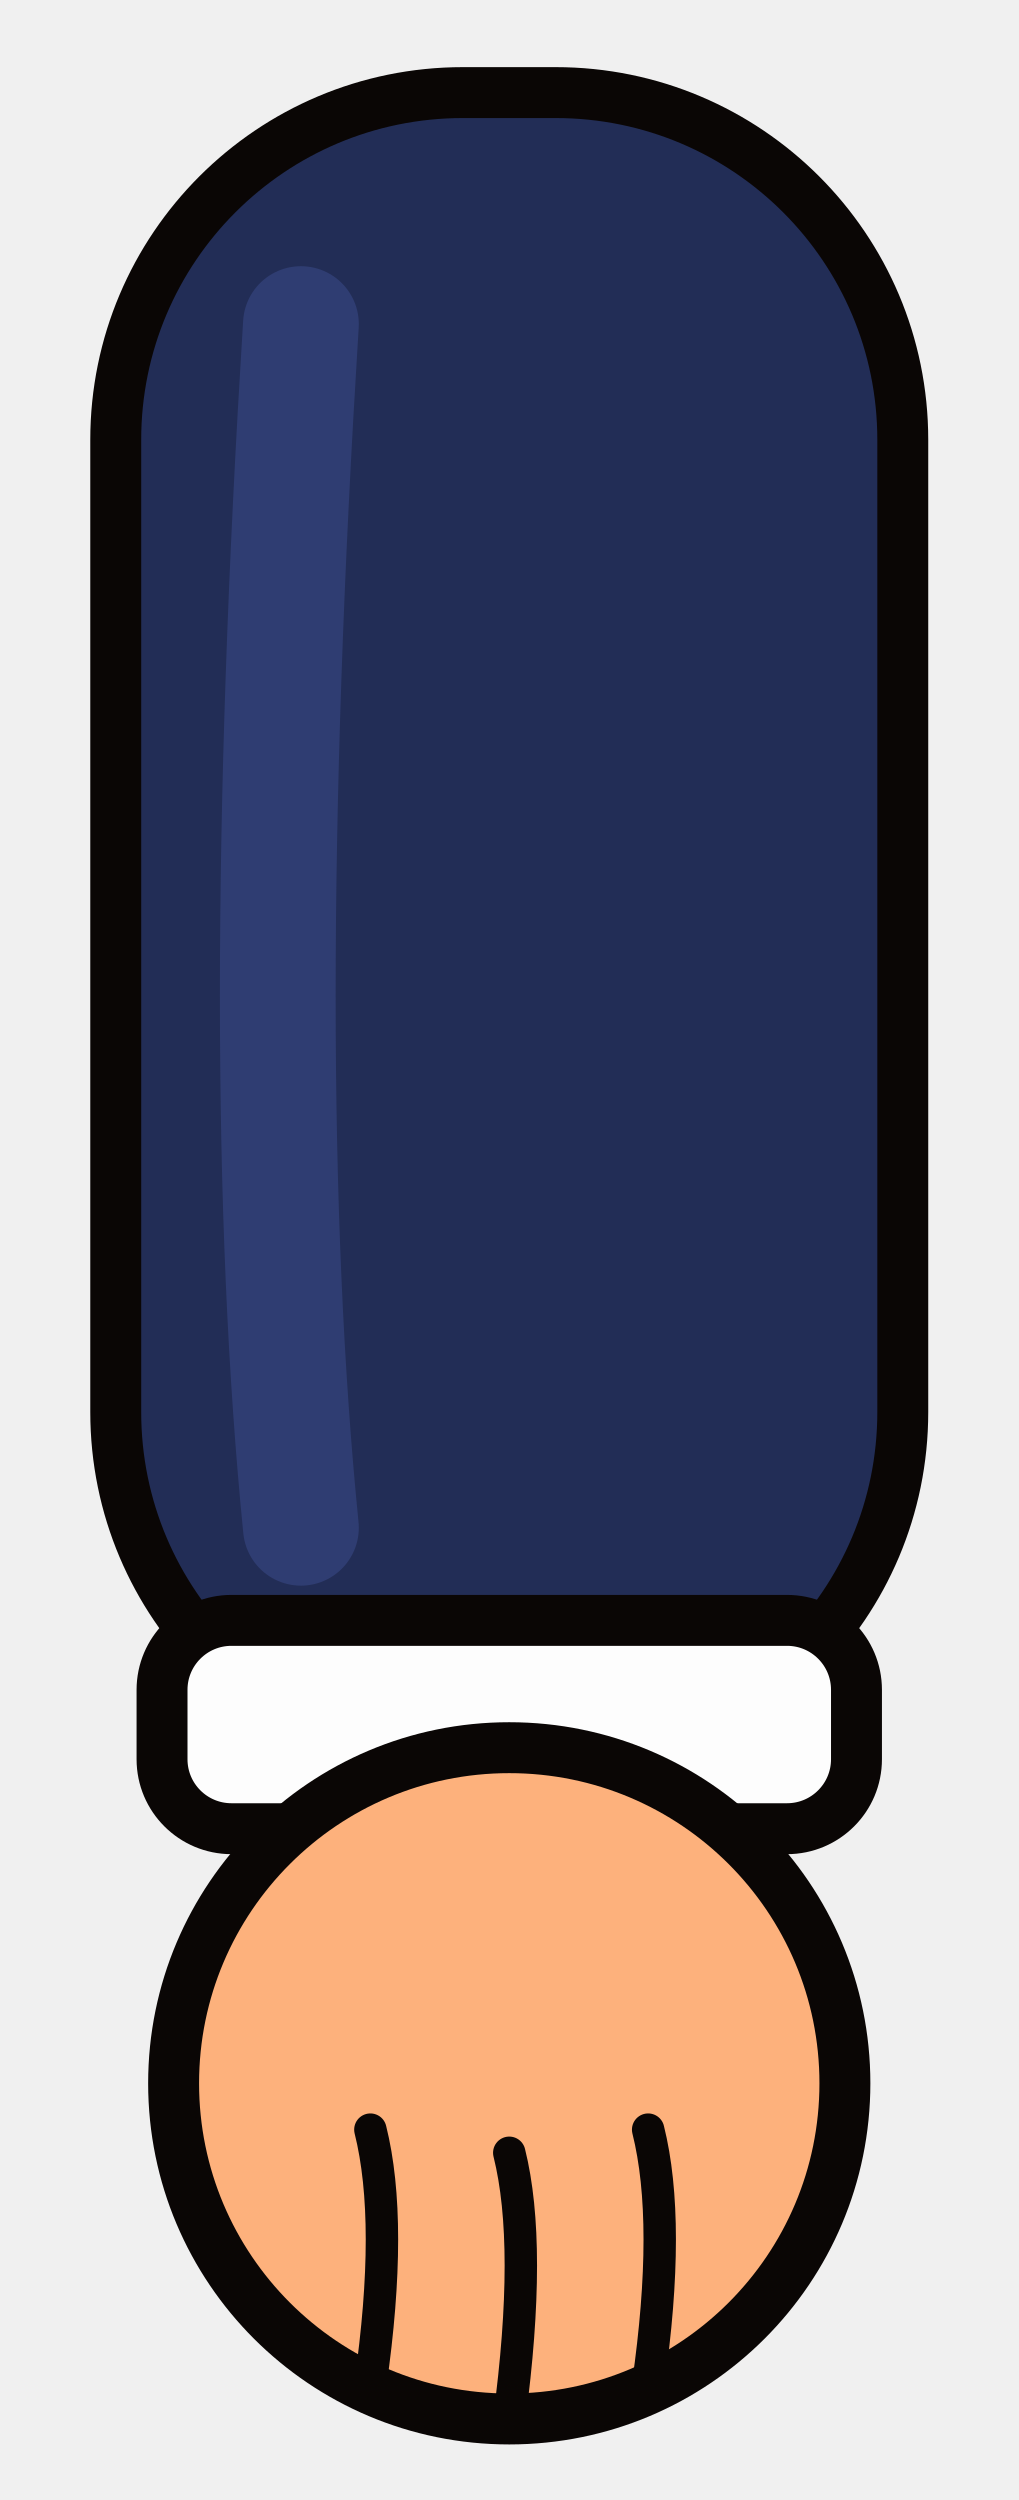
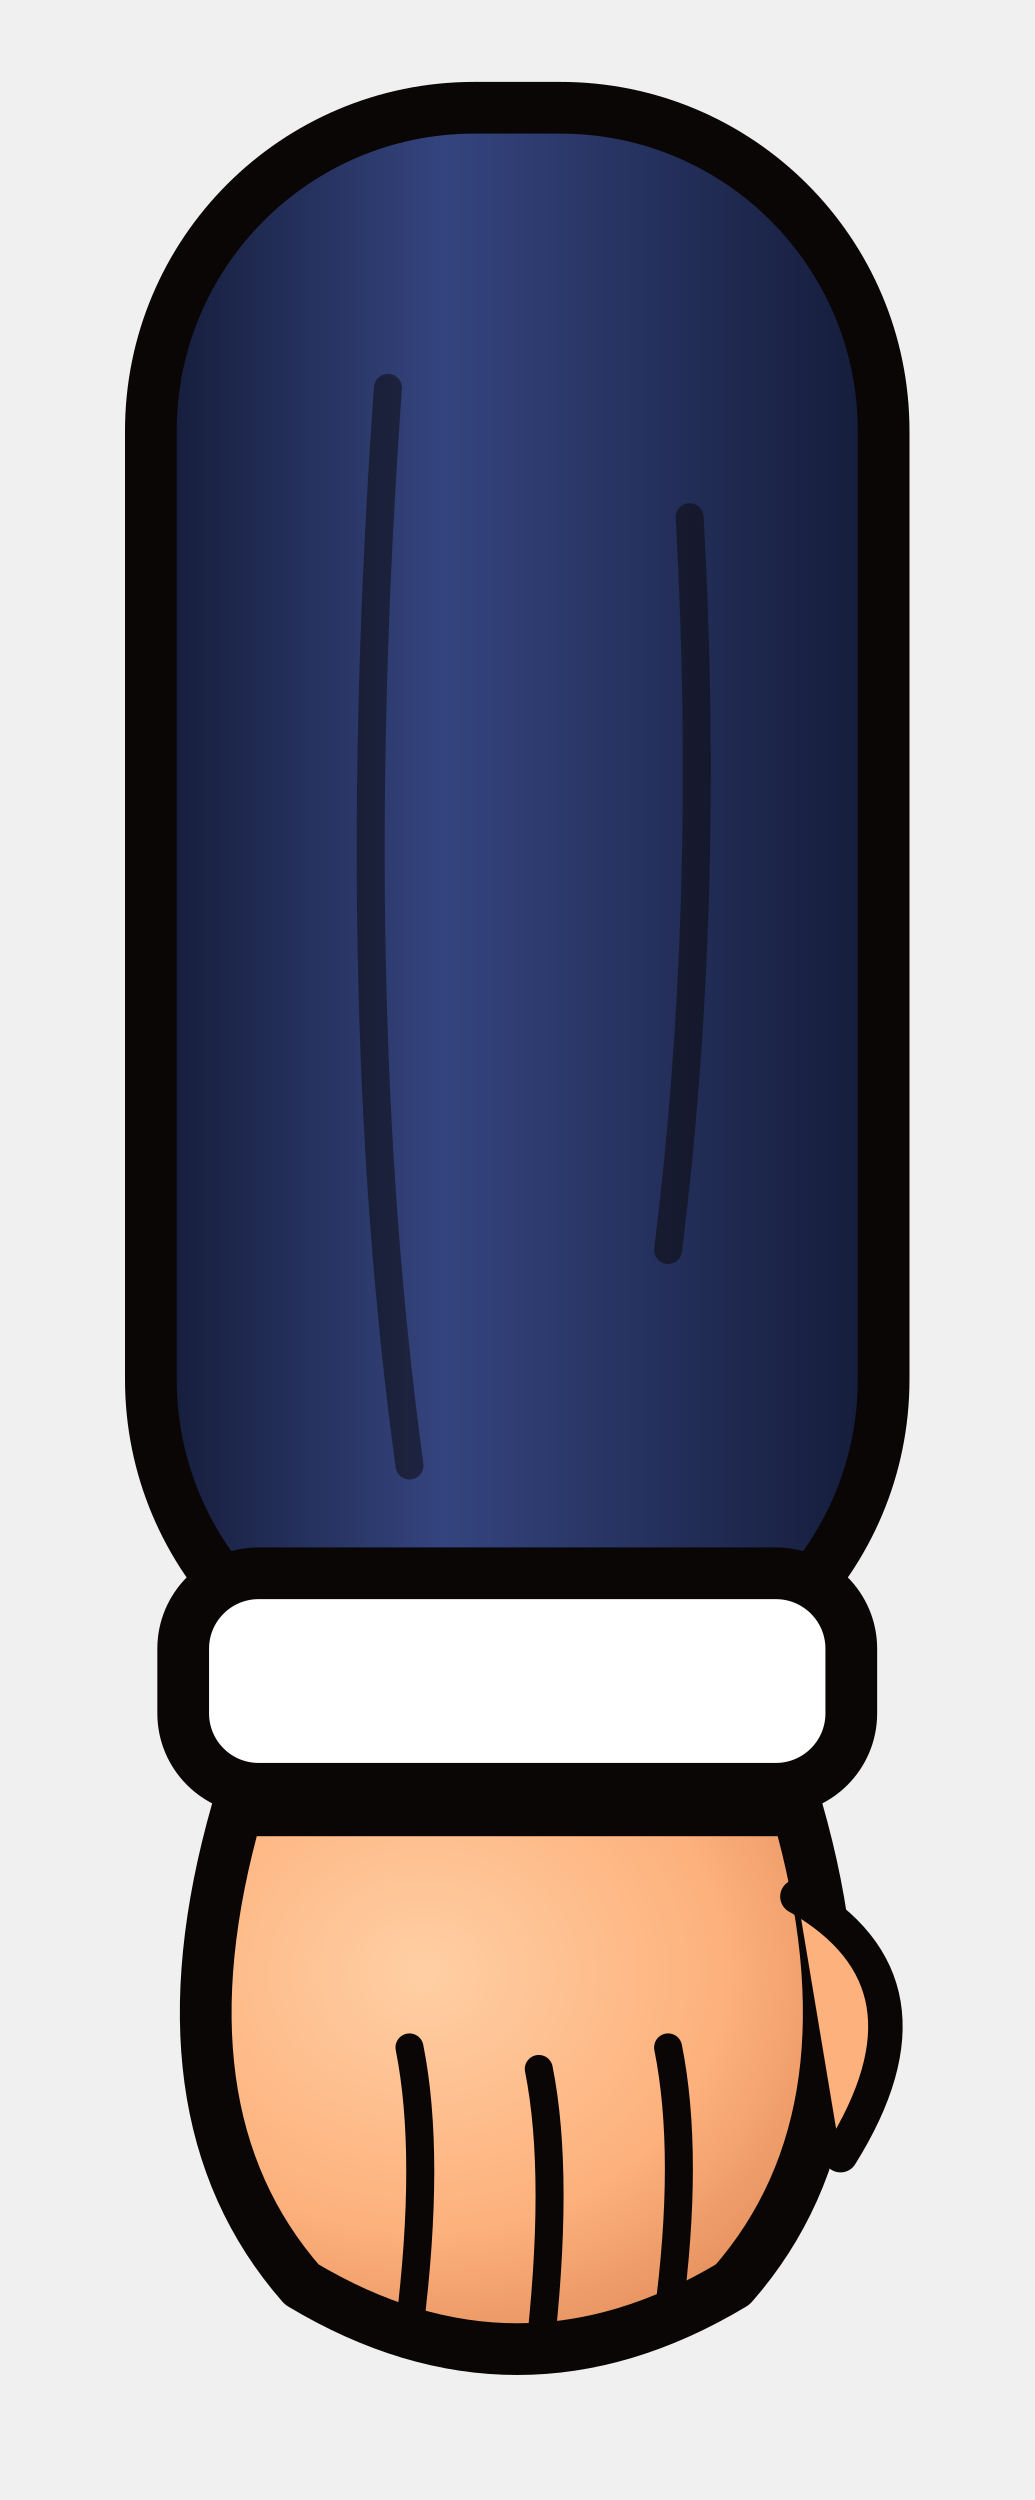
- <svg xmlns="http://www.w3.org/2000/svg" viewBox="-22 -16 44 108" width="44" height="108">
-   <g stroke="#0a0605" stroke-width="2.2" stroke-linejoin="round" stroke-linecap="round">
-     <rect x="-17" y="-12" width="34" height="72" rx="15" fill="#222d56" />
-     <path d="M-9,-2 Q-11,30 -9,50" stroke="#2f3d72" stroke-width="5" fill="none" />
-     <rect x="-15" y="54" width="30" height="9" rx="3" fill="#fdfdfd" />
-     <circle cx="0" cy="74" r="14.5" fill="#fdb17c" />
-     <path d="M-6,87 Q-5,80 -6,76 M0,88.5 Q1,81 0,77 M6,87 Q7,80 6,76" stroke="#0a0605" stroke-width="1.4" fill="none" />
+ <svg xmlns="http://www.w3.org/2000/svg" viewBox="-24 -18 48 116" width="48" height="116">
+   <defs>
+     <linearGradient id="steelH" x1="0" x2="1">
+       <stop offset="0" stop-color="#2c3650" />
+       <stop offset=".3" stop-color="#b9c6da" />
+       <stop offset=".55" stop-color="#7c8aa6" />
+       <stop offset="1" stop-color="#222a40" />
+     </linearGradient>
+     <linearGradient id="steelV" x1="0" x2="0" y1="0" y2="1">
+       <stop offset="0" stop-color="#c3cfe2" />
+       <stop offset=".45" stop-color="#7f8daa" />
+       <stop offset="1" stop-color="#262e46" />
+     </linearGradient>
+     <linearGradient id="woodV" x1="0" x2="0" y1="0" y2="1">
+       <stop offset="0" stop-color="#e2a55e" />
+       <stop offset=".5" stop-color="#b97a3c" />
+       <stop offset="1" stop-color="#7c4a1e" />
+     </linearGradient>
+     <linearGradient id="woodH" x1="0" x2="1">
+       <stop offset="0" stop-color="#8a5526" />
+       <stop offset=".4" stop-color="#d09252" />
+       <stop offset="1" stop-color="#8f5a2a" />
+     </linearGradient>
+     <linearGradient id="suitH" x1="0" x2="1">
+       <stop offset="0" stop-color="#141b38" />
+       <stop offset=".4" stop-color="#34447e" />
+       <stop offset="1" stop-color="#141b38" />
+     </linearGradient>
+     <linearGradient id="suitV" x1="0" x2="0" y1="0" y2="1">
+       <stop offset="0" stop-color="#34447e" />
+       <stop offset="1" stop-color="#141b38" />
+     </linearGradient>
+     <radialGradient id="skinR" cx=".35" cy=".3" r=".8">
+       <stop offset="0" stop-color="#ffcfa4" />
+       <stop offset=".6" stop-color="#fdb17c" />
+       <stop offset="1" stop-color="#e08a58" />
+     </radialGradient>
+     <radialGradient id="tomR" cx=".35" cy=".28" r=".85">
+       <stop offset="0" stop-color="#ff8a6e" />
+       <stop offset=".45" stop-color="#ee2f2a" />
+       <stop offset="1" stop-color="#8f0f12" />
+     </radialGradient>
+     <filter id="grain" x="0" y="0" width="100%" height="100%">
+       <feTurbulence type="fractalNoise" baseFrequency="0.012 0.42" numOctaves="3" seed="7" />
+       <feColorMatrix values="0 0 0 0 .25  0 0 0 0 .12  0 0 0 0 .03  0 0 0 -1.5 1.02" />
+       <feComposite in2="SourceGraphic" operator="in" />
+     </filter>
+     <filter id="grainV" x="0" y="0" width="100%" height="100%">
+       <feTurbulence type="fractalNoise" baseFrequency="0.42 0.012" numOctaves="3" seed="11" />
+       <feColorMatrix values="0 0 0 0 .25  0 0 0 0 .12  0 0 0 0 .03  0 0 0 -1.5 1.02" />
+       <feComposite in2="SourceGraphic" operator="in" />
+     </filter>
+     <filter id="soft">
+       <feGaussianBlur stdDeviation="3" />
+     </filter>
+     <filter id="soft8">
+       <feGaussianBlur stdDeviation="8" />
+     </filter>
+   </defs>
+   <g stroke="#0a0605" stroke-width="2.4" stroke-linejoin="round" stroke-linecap="round">
+     <rect x="-17" y="-13" width="34" height="74" rx="15" fill="url(#suitH)" />
+     <path d="M-6,0 Q-8,28 -5,50 M8,6 Q9,24 7,40" stroke-width="1.3" fill="none" opacity=".5" />
+     <rect x="-15.5" y="55" width="31" height="10" rx="3.5" fill="#fff" />
+     <path d="M-13,66 Q-17,80 -10,88 Q0,94 10,88 Q17,80 13,66Z" fill="url(#skinR)" />
+     <path d="M-5,90 Q-4,82 -5,77 M1,91.5 Q2,83 1,78 M7,89.5 Q8,82 7,77" stroke-width="1.3" fill="none" />
+     <path d="M13,70 Q20,74 15,82" fill="#fdb17c" stroke-width="1.6" />
  </g>
</svg>
